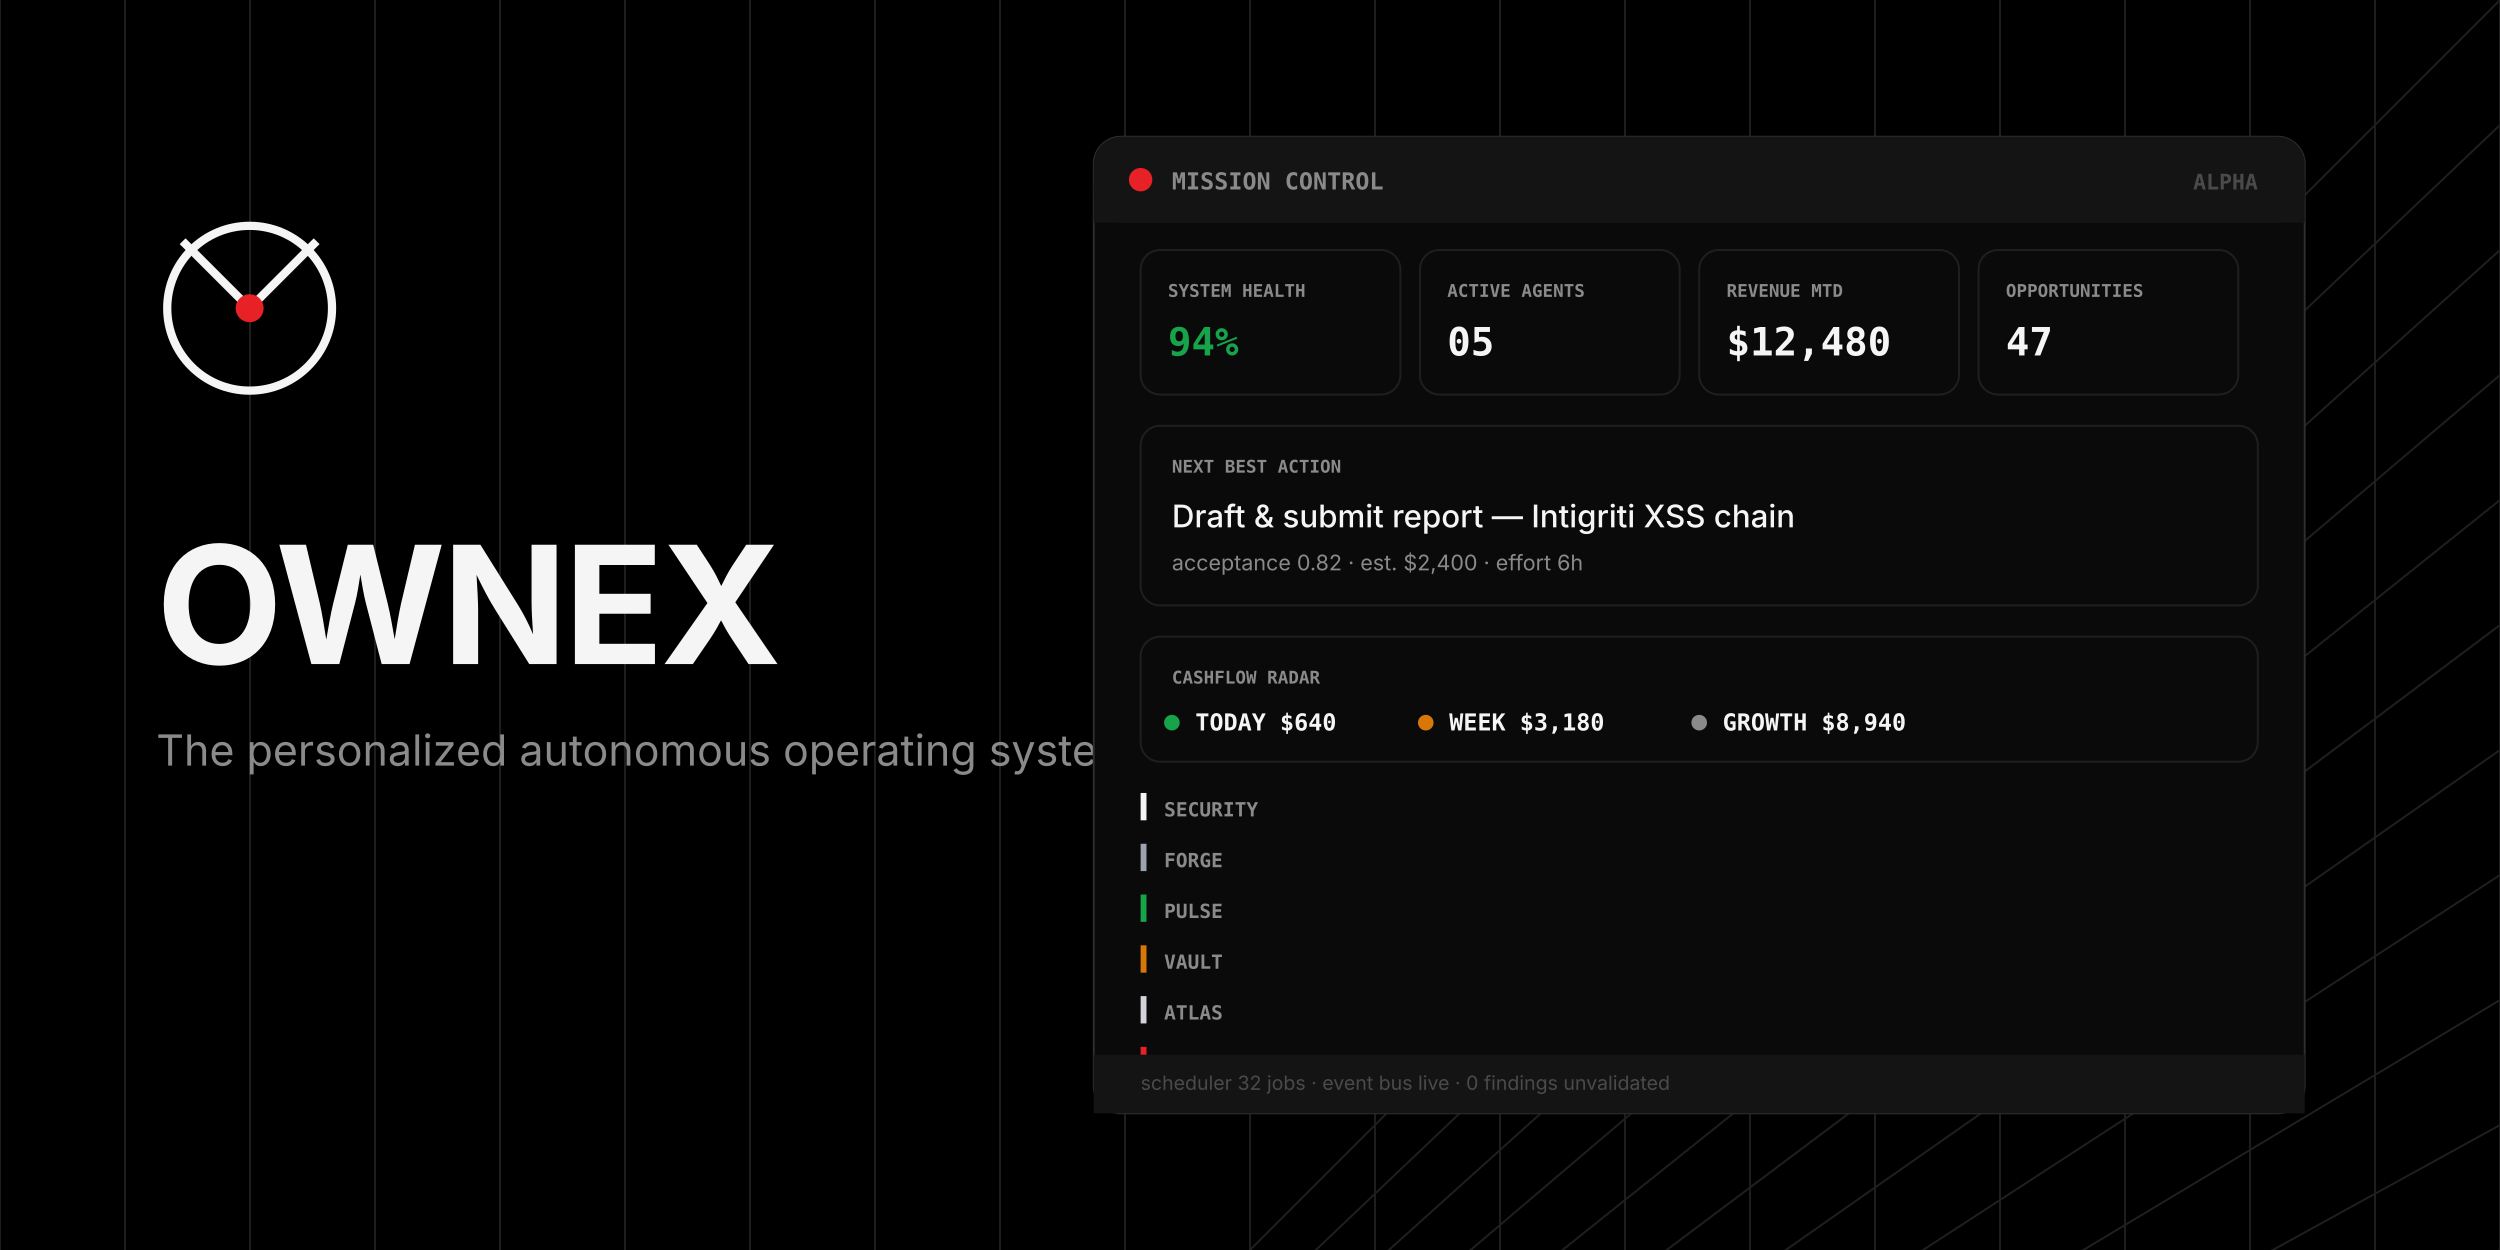
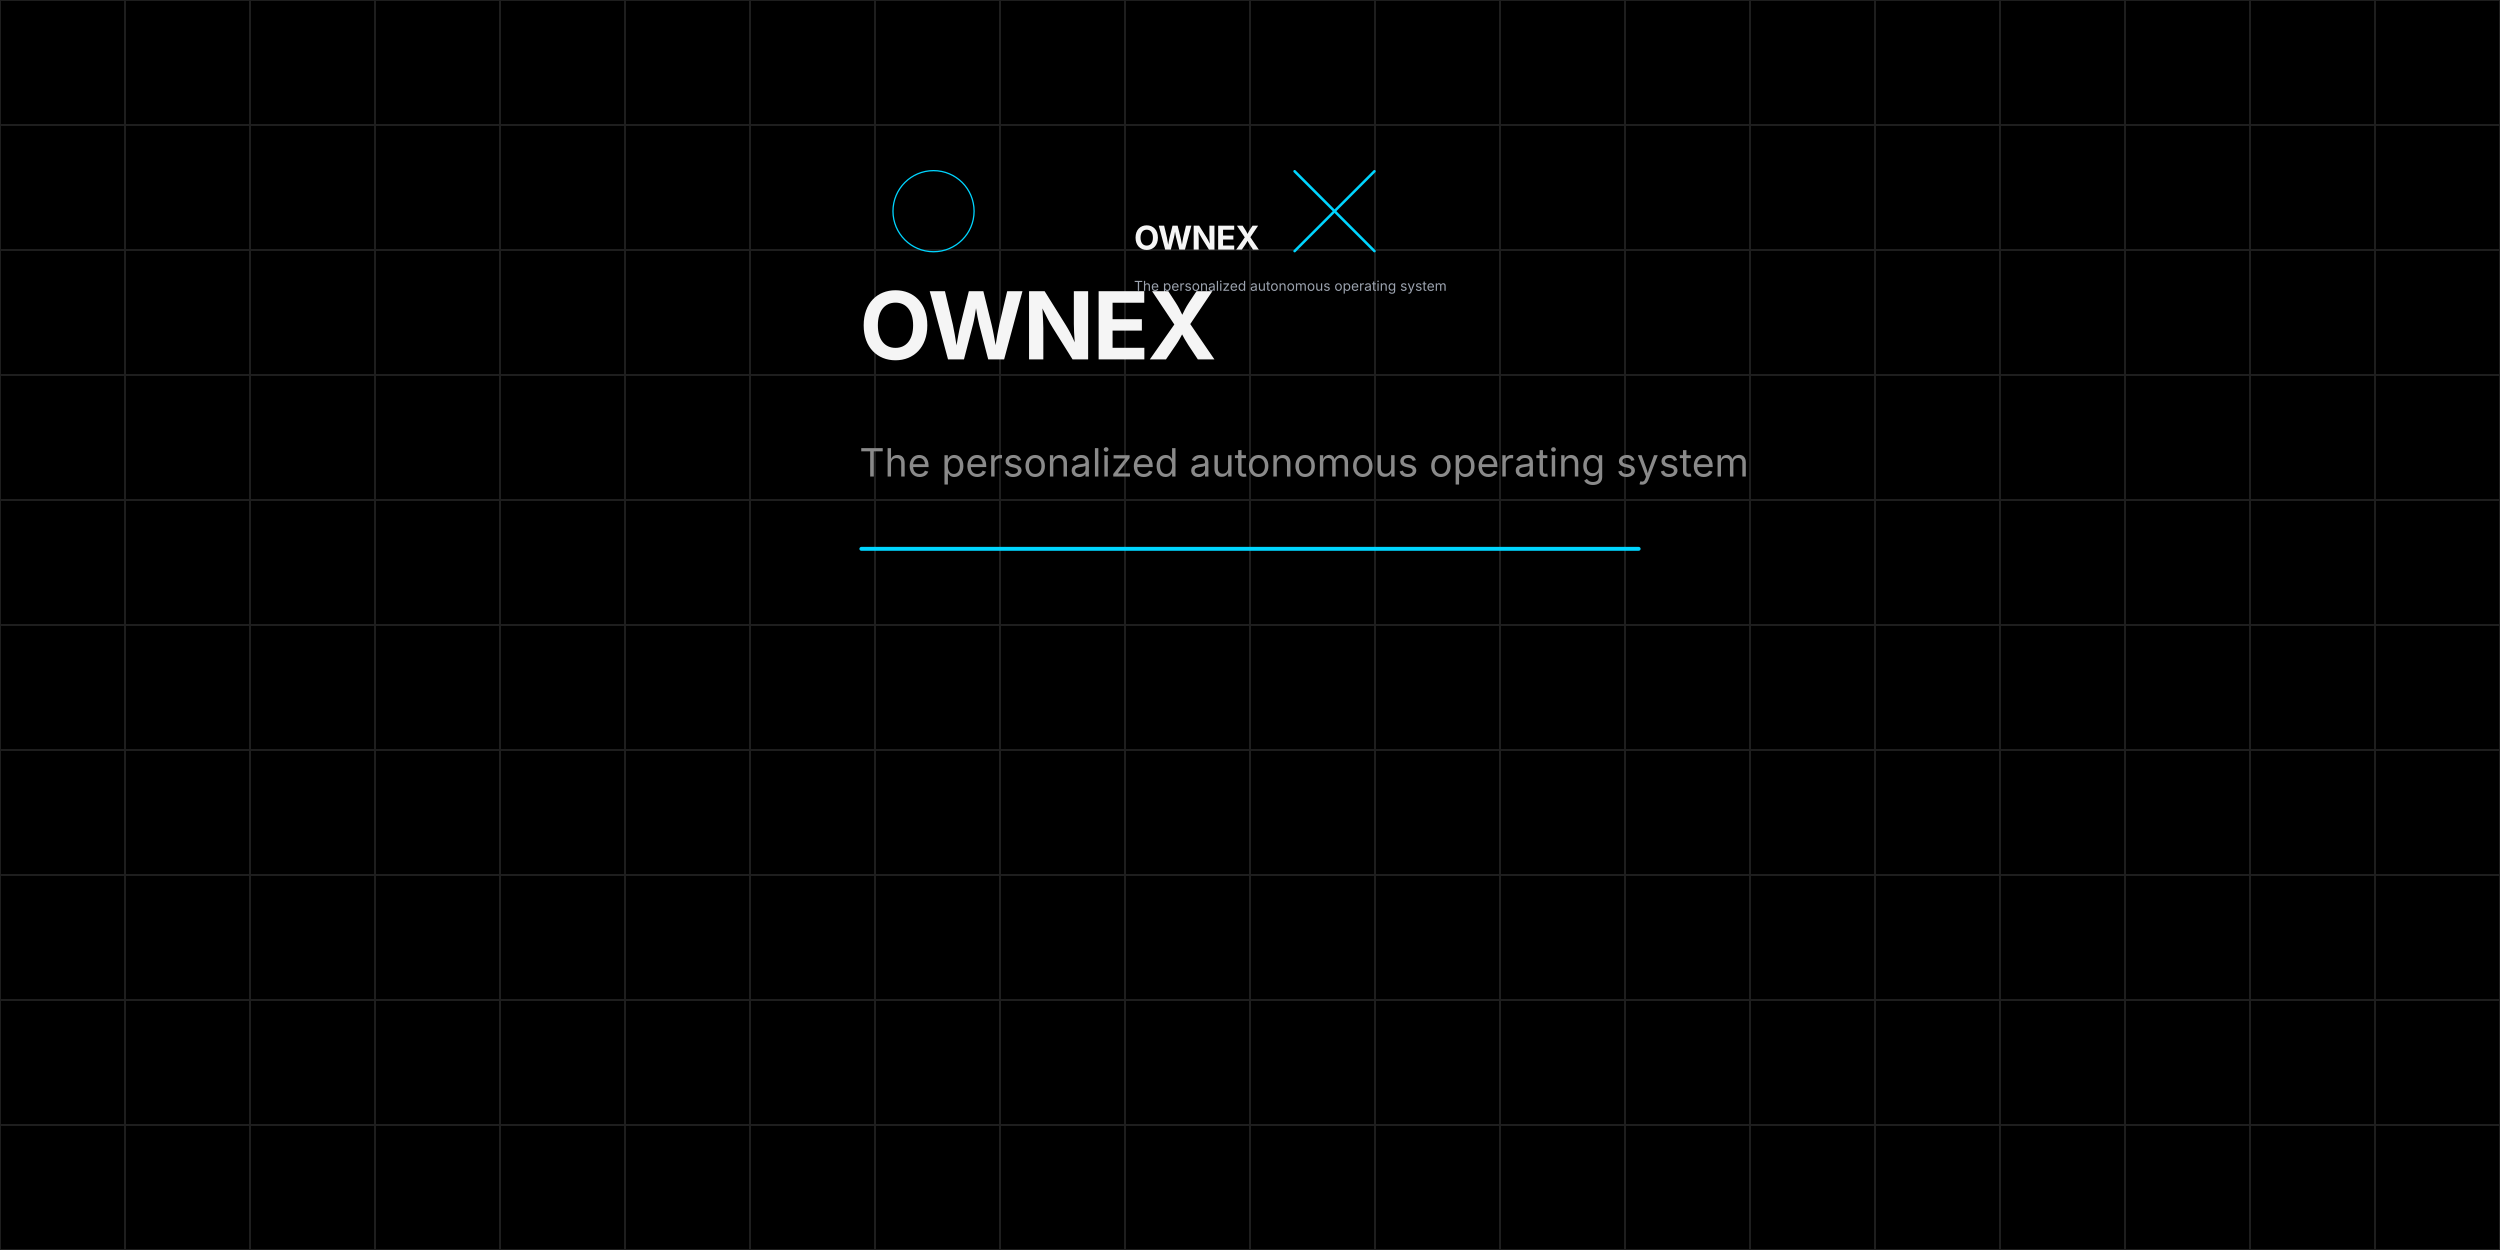
<svg xmlns="http://www.w3.org/2000/svg" width="1280" height="640" viewBox="0 0 1280 640">
  <rect x="0" y="0" width="1280" height="640" rx="0" fill="#000000" />
  <line x1="0" y1="0" x2="0" y2="640" stroke="#1f1f1f" stroke-width="1" />
  <line x1="64" y1="0" x2="64" y2="640" stroke="#1f1f1f" stroke-width="1" />
  <line x1="128" y1="0" x2="128" y2="640" stroke="#1f1f1f" stroke-width="1" />
  <line x1="192" y1="0" x2="192" y2="640" stroke="#1f1f1f" stroke-width="1" />
  <line x1="256" y1="0" x2="256" y2="640" stroke="#1f1f1f" stroke-width="1" />
  <line x1="320" y1="0" x2="320" y2="640" stroke="#1f1f1f" stroke-width="1" />
  <line x1="384" y1="0" x2="384" y2="640" stroke="#1f1f1f" stroke-width="1" />
  <line x1="448" y1="0" x2="448" y2="640" stroke="#1f1f1f" stroke-width="1" />
  <line x1="512" y1="0" x2="512" y2="640" stroke="#1f1f1f" stroke-width="1" />
  <line x1="576" y1="0" x2="576" y2="640" stroke="#1f1f1f" stroke-width="1" />
  <line x1="640" y1="0" x2="640" y2="640" stroke="#1f1f1f" stroke-width="1" />
  <line x1="704" y1="0" x2="704" y2="640" stroke="#1f1f1f" stroke-width="1" />
  <line x1="768" y1="0" x2="768" y2="640" stroke="#1f1f1f" stroke-width="1" />
  <line x1="832" y1="0" x2="832" y2="640" stroke="#1f1f1f" stroke-width="1" />
  <line x1="896" y1="0" x2="896" y2="640" stroke="#1f1f1f" stroke-width="1" />
  <line x1="960" y1="0" x2="960" y2="640" stroke="#1f1f1f" stroke-width="1" />
  <line x1="1024" y1="0" x2="1024" y2="640" stroke="#1f1f1f" stroke-width="1" />
  <line x1="1088" y1="0" x2="1088" y2="640" stroke="#1f1f1f" stroke-width="1" />
  <line x1="1152" y1="0" x2="1152" y2="640" stroke="#1f1f1f" stroke-width="1" />
  <line x1="1216" y1="0" x2="1216" y2="640" stroke="#1f1f1f" stroke-width="1" />
  <line x1="1280" y1="0" x2="1280" y2="640" stroke="#1f1f1f" stroke-width="1" />
-   <line x1="0" y1="1280" x2="1280" y2="0" stroke="#1f1f1f" stroke-width="1" />
-   <line x1="0" y1="1280" x2="1280" y2="64" stroke="#1f1f1f" stroke-width="1" />
-   <line x1="0" y1="1280" x2="1280" y2="128" stroke="#1f1f1f" stroke-width="1" />
-   <line x1="0" y1="1280" x2="1280" y2="192" stroke="#1f1f1f" stroke-width="1" />
-   <line x1="0" y1="1280" x2="1280" y2="256" stroke="#1f1f1f" stroke-width="1" />
-   <line x1="0" y1="1280" x2="1280" y2="320" stroke="#1f1f1f" stroke-width="1" />
-   <line x1="0" y1="1280" x2="1280" y2="384" stroke="#1f1f1f" stroke-width="1" />
-   <line x1="0" y1="1280" x2="1280" y2="448" stroke="#1f1f1f" stroke-width="1" />
-   <line x1="0" y1="1280" x2="1280" y2="512" stroke="#1f1f1f" stroke-width="1" />
-   <line x1="0" y1="1280" x2="1280" y2="576" stroke="#1f1f1f" stroke-width="1" />
-   <line x1="0" y1="1280" x2="1280" y2="640" stroke="#1f1f1f" stroke-width="1" />
-   <g transform="translate(80, 110) scale(0.3515625)">
-     <g width="512" height="512" viewBox="0 0 272.0 272.0">
-       <rect x="130.0" y="-2.0" width="12.0" height="135.0" fill="#f5f5f5" transform="rotate(45 136.0 136.0)" />
-       <rect x="130.0" y="-2.0" width="12.0" height="135.0" fill="#f5f5f5" transform="rotate(-45 136.0 136.0)" />
-       <circle cx="136.0" cy="136.0" r="120.0" fill="none" stroke="#f5f5f5" stroke-width="12.0" stroke-linecap="round" />
-       <circle cx="136.0" cy="136.0" r="20.4" fill="#e82127" />
+   <line x1="0" y1="0" x2="1280" y2="0" stroke="#1f1f1f" stroke-width="1" />
+   <line x1="0" y1="64" x2="1280" y2="64" stroke="#1f1f1f" stroke-width="1" />
+   <line x1="0" y1="128" x2="1280" y2="128" stroke="#1f1f1f" stroke-width="1" />
+   <line x1="0" y1="192" x2="1280" y2="192" stroke="#1f1f1f" stroke-width="1" />
+   <line x1="0" y1="256" x2="1280" y2="256" stroke="#1f1f1f" stroke-width="1" />
+   <line x1="0" y1="320" x2="1280" y2="320" stroke="#1f1f1f" stroke-width="1" />
+   <line x1="0" y1="384" x2="1280" y2="384" stroke="#1f1f1f" stroke-width="1" />
+   <line x1="0" y1="448" x2="1280" y2="448" stroke="#1f1f1f" stroke-width="1" />
+   <line x1="0" y1="512" x2="1280" y2="512" stroke="#1f1f1f" stroke-width="1" />
+   <line x1="0" y1="576" x2="1280" y2="576" stroke="#1f1f1f" stroke-width="1" />
+   <line x1="0" y1="640" x2="1280" y2="640" stroke="#1f1f1f" stroke-width="1" />
+   <g transform="translate(440, 80) scale(0.3515625)">
+     <g width="800" height="160" viewBox="0 0 800 160">
+       <g transform="translate(48.0, 20.0)">
+         <g width="120" height="120" viewBox="0 0 120 120">
+           <circle cx="60.0" cy="60.0" r="59.062" fill="none" stroke="#00D5FF" stroke-width="1.875" />
+         </g>
+       </g>
+       <g transform="translate(632.0, 20.0)">
+         <g width="120" height="120" viewBox="0 0 120 120">
+           <line x1="1.875" y1="1.875" x2="118.125" y2="118.125" stroke="#00D5FF" stroke-width="3.75" stroke-linecap="round" />
+           <line x1="118.125" y1="1.875" x2="1.875" y2="118.125" stroke="#00D5FF" stroke-width="3.75" stroke-linecap="round" />
+         </g>
+       </g>
+       <text x="400.0" y="136.0" font-family="'Inter', -apple-system, BlinkMacSystemFont, 'Segoe UI', sans-serif" font-size="48" font-weight="700" fill="#F5F5F5" text-anchor="start" letter-spacing="-0.02em" dominant-baseline="alphabetic">OWNEX</text>
+       <text x="400.0" y="196.0" font-family="'Inter', -apple-system, BlinkMacSystemFont, 'Segoe UI', sans-serif" font-size="20" font-weight="400" fill="#9CA3AF" text-anchor="start" letter-spacing="0" dominant-baseline="alphabetic">The personalized autonomous operating system</text>
    </g>
  </g>
-   <text x="80" y="340" font-family="'Inter','DM Sans',system-ui,sans-serif" font-size="84" font-weight="700" fill="#f5f5f5" text-anchor="start" letter-spacing="-0.02em">OWNEX</text>
-   <text x="80" y="392" font-family="'Inter','DM Sans',system-ui,sans-serif" font-size="22" font-weight="400" fill="#8a8a8a" text-anchor="start" letter-spacing="0">The personalized autonomous operating system</text>
-   <rect x="560" y="70" width="620" height="500" rx="14" fill="#0a0a0a" stroke="#2e2e2e" stroke-width="1" />
-   <rect x="560" y="70" width="620" height="44" rx="14" fill="#141414" />
-   <rect x="560" y="92" width="620" height="22" rx="0" fill="#141414" />
-   <circle cx="584" cy="92" r="6" fill="#e82127" />
-   <text x="600" y="97" font-family="'JetBrains Mono','Fira Code',ui-monospace,monospace" font-size="12" font-weight="600" fill="#8a8a8a" text-anchor="start" letter-spacing="0">MISSION CONTROL</text>
-   <text x="1156" y="97" font-family="'JetBrains Mono','Fira Code',ui-monospace,monospace" font-size="11" font-weight="600" fill="#4a4a4a" text-anchor="end" letter-spacing="0">ALPHA</text>
-   <rect x="584" y="128" width="133" height="74" rx="10" fill="#0a0a0a" stroke="#1f1f1f" stroke-width="1" />
-   <text x="598" y="152" font-family="'JetBrains Mono','Fira Code',ui-monospace,monospace" font-size="9" font-weight="600" fill="#8a8a8a" text-anchor="start" letter-spacing="0">SYSTEM HEALTH</text>
-   <text x="598" y="182" font-family="'JetBrains Mono','Fira Code',ui-monospace,monospace" font-size="20" font-weight="700" fill="#16a34a" text-anchor="start" letter-spacing="0">94%</text>
-   <rect x="727" y="128" width="133" height="74" rx="10" fill="#0a0a0a" stroke="#1f1f1f" stroke-width="1" />
-   <text x="741" y="152" font-family="'JetBrains Mono','Fira Code',ui-monospace,monospace" font-size="9" font-weight="600" fill="#8a8a8a" text-anchor="start" letter-spacing="0">ACTIVE AGENTS</text>
-   <text x="741" y="182" font-family="'JetBrains Mono','Fira Code',ui-monospace,monospace" font-size="20" font-weight="700" fill="#f5f5f5" text-anchor="start" letter-spacing="0">05</text>
-   <rect x="870" y="128" width="133" height="74" rx="10" fill="#0a0a0a" stroke="#1f1f1f" stroke-width="1" />
-   <text x="884" y="152" font-family="'JetBrains Mono','Fira Code',ui-monospace,monospace" font-size="9" font-weight="600" fill="#8a8a8a" text-anchor="start" letter-spacing="0">REVENUE MTD</text>
-   <text x="884" y="182" font-family="'JetBrains Mono','Fira Code',ui-monospace,monospace" font-size="20" font-weight="700" fill="#f5f5f5" text-anchor="start" letter-spacing="0">$12,480</text>
-   <rect x="1013" y="128" width="133" height="74" rx="10" fill="#0a0a0a" stroke="#1f1f1f" stroke-width="1" />
-   <text x="1027" y="152" font-family="'JetBrains Mono','Fira Code',ui-monospace,monospace" font-size="9" font-weight="600" fill="#8a8a8a" text-anchor="start" letter-spacing="0">OPPORTUNITIES</text>
-   <text x="1027" y="182" font-family="'JetBrains Mono','Fira Code',ui-monospace,monospace" font-size="20" font-weight="700" fill="#f5f5f5" text-anchor="start" letter-spacing="0">47</text>
-   <rect x="584" y="218" width="572" height="92" rx="10" fill="#0a0a0a" stroke="#1f1f1f" stroke-width="1" />
-   <text x="600" y="242" font-family="'JetBrains Mono','Fira Code',ui-monospace,monospace" font-size="9" font-weight="600" fill="#8a8a8a" text-anchor="start" letter-spacing="0">NEXT BEST ACTION</text>
-   <text x="600" y="270" font-family="'Inter','DM Sans',system-ui,sans-serif" font-size="16" font-weight="500" fill="#f5f5f5" text-anchor="start" letter-spacing="0">Draft &amp; submit report — Intigriti XSS chain</text>
-   <text x="600" y="292" font-family="'Inter','DM Sans',system-ui,sans-serif" font-size="11" font-weight="'JetBrains Mono','Fira Code',ui-monospace,monospace" fill="#8a8a8a" text-anchor="start" letter-spacing="0">acceptance 0.82  ·  est. $2,400  ·  effort 6h</text>
-   <rect x="584" y="326" width="572" height="64" rx="10" fill="#0a0a0a" stroke="#1f1f1f" stroke-width="1" />
-   <text x="600" y="350" font-family="'JetBrains Mono','Fira Code',ui-monospace,monospace" font-size="9" font-weight="600" fill="#8a8a8a" text-anchor="start" letter-spacing="0">CASHFLOW RADAR</text>
-   <circle cx="600" cy="370" r="4" fill="#16a34a" />
-   <text x="612" y="374" font-family="'JetBrains Mono','Fira Code',ui-monospace,monospace" font-size="12" font-weight="600" fill="#f5f5f5" text-anchor="start" letter-spacing="0">TODAY  $640</text>
-   <circle cx="730" cy="370" r="4" fill="#d97706" />
-   <text x="742" y="374" font-family="'JetBrains Mono','Fira Code',ui-monospace,monospace" font-size="12" font-weight="600" fill="#f5f5f5" text-anchor="start" letter-spacing="0">WEEK  $3,180</text>
-   <circle cx="870" cy="370" r="4" fill="#8a8a8a" />
-   <text x="882" y="374" font-family="'JetBrains Mono','Fira Code',ui-monospace,monospace" font-size="12" font-weight="600" fill="#f5f5f5" text-anchor="start" letter-spacing="0">GROWTH  $8,940</text>
-   <rect x="584" y="406" width="3" height="14" rx="0" fill="#f5f5f5" />
-   <text x="596" y="418" font-family="'JetBrains Mono','Fira Code',ui-monospace,monospace" font-size="10" font-weight="600" fill="#8a8a8a" text-anchor="start" letter-spacing="0">SECURITY</text>
-   <rect x="584" y="432" width="3" height="14" rx="0" fill="#9ca3af" />
-   <text x="596" y="444" font-family="'JetBrains Mono','Fira Code',ui-monospace,monospace" font-size="10" font-weight="600" fill="#8a8a8a" text-anchor="start" letter-spacing="0">FORGE</text>
-   <rect x="584" y="458" width="3" height="14" rx="0" fill="#16a34a" />
-   <text x="596" y="470" font-family="'JetBrains Mono','Fira Code',ui-monospace,monospace" font-size="10" font-weight="600" fill="#8a8a8a" text-anchor="start" letter-spacing="0">PULSE</text>
-   <rect x="584" y="484" width="3" height="14" rx="0" fill="#d97706" />
-   <text x="596" y="496" font-family="'JetBrains Mono','Fira Code',ui-monospace,monospace" font-size="10" font-weight="600" fill="#8a8a8a" text-anchor="start" letter-spacing="0">VAULT</text>
-   <rect x="584" y="510" width="3" height="14" rx="0" fill="#d4d4d8" />
-   <text x="596" y="522" font-family="'JetBrains Mono','Fira Code',ui-monospace,monospace" font-size="10" font-weight="600" fill="#8a8a8a" text-anchor="start" letter-spacing="0">ATLAS</text>
-   <rect x="584" y="536" width="3" height="14" rx="0" fill="#e82127" />
-   <text x="596" y="548" font-family="'JetBrains Mono','Fira Code',ui-monospace,monospace" font-size="10" font-weight="600" fill="#8a8a8a" text-anchor="start" letter-spacing="0">ODYSSEY</text>
-   <rect x="560" y="540" width="620" height="30" rx="0" fill="#141414" />
-   <text x="584" y="558" font-family="'Inter','DM Sans',system-ui,sans-serif" font-size="10" font-weight="'JetBrains Mono','Fira Code',ui-monospace,monospace" fill="#4a4a4a" text-anchor="start" letter-spacing="0">scheduler 32 jobs · event bus live · 0 findings unvalidated</text>
+   <text x="440" y="184" font-family="'Inter','DM Sans',system-ui,sans-serif" font-size="48" font-weight="700" fill="#f5f5f5" text-anchor="start" letter-spacing="-0.02em" dominant-baseline="alphabetic">OWNEX</text>
+   <text x="440" y="244" font-family="'Inter','DM Sans',system-ui,sans-serif" font-size="20" font-weight="400" fill="#8a8a8a" text-anchor="start" letter-spacing="0" dominant-baseline="alphabetic">The personalized autonomous operating system</text>
+   <rect x="440" y="280" width="400" height="2" rx="1" fill="#00D5FF" />
</svg>
